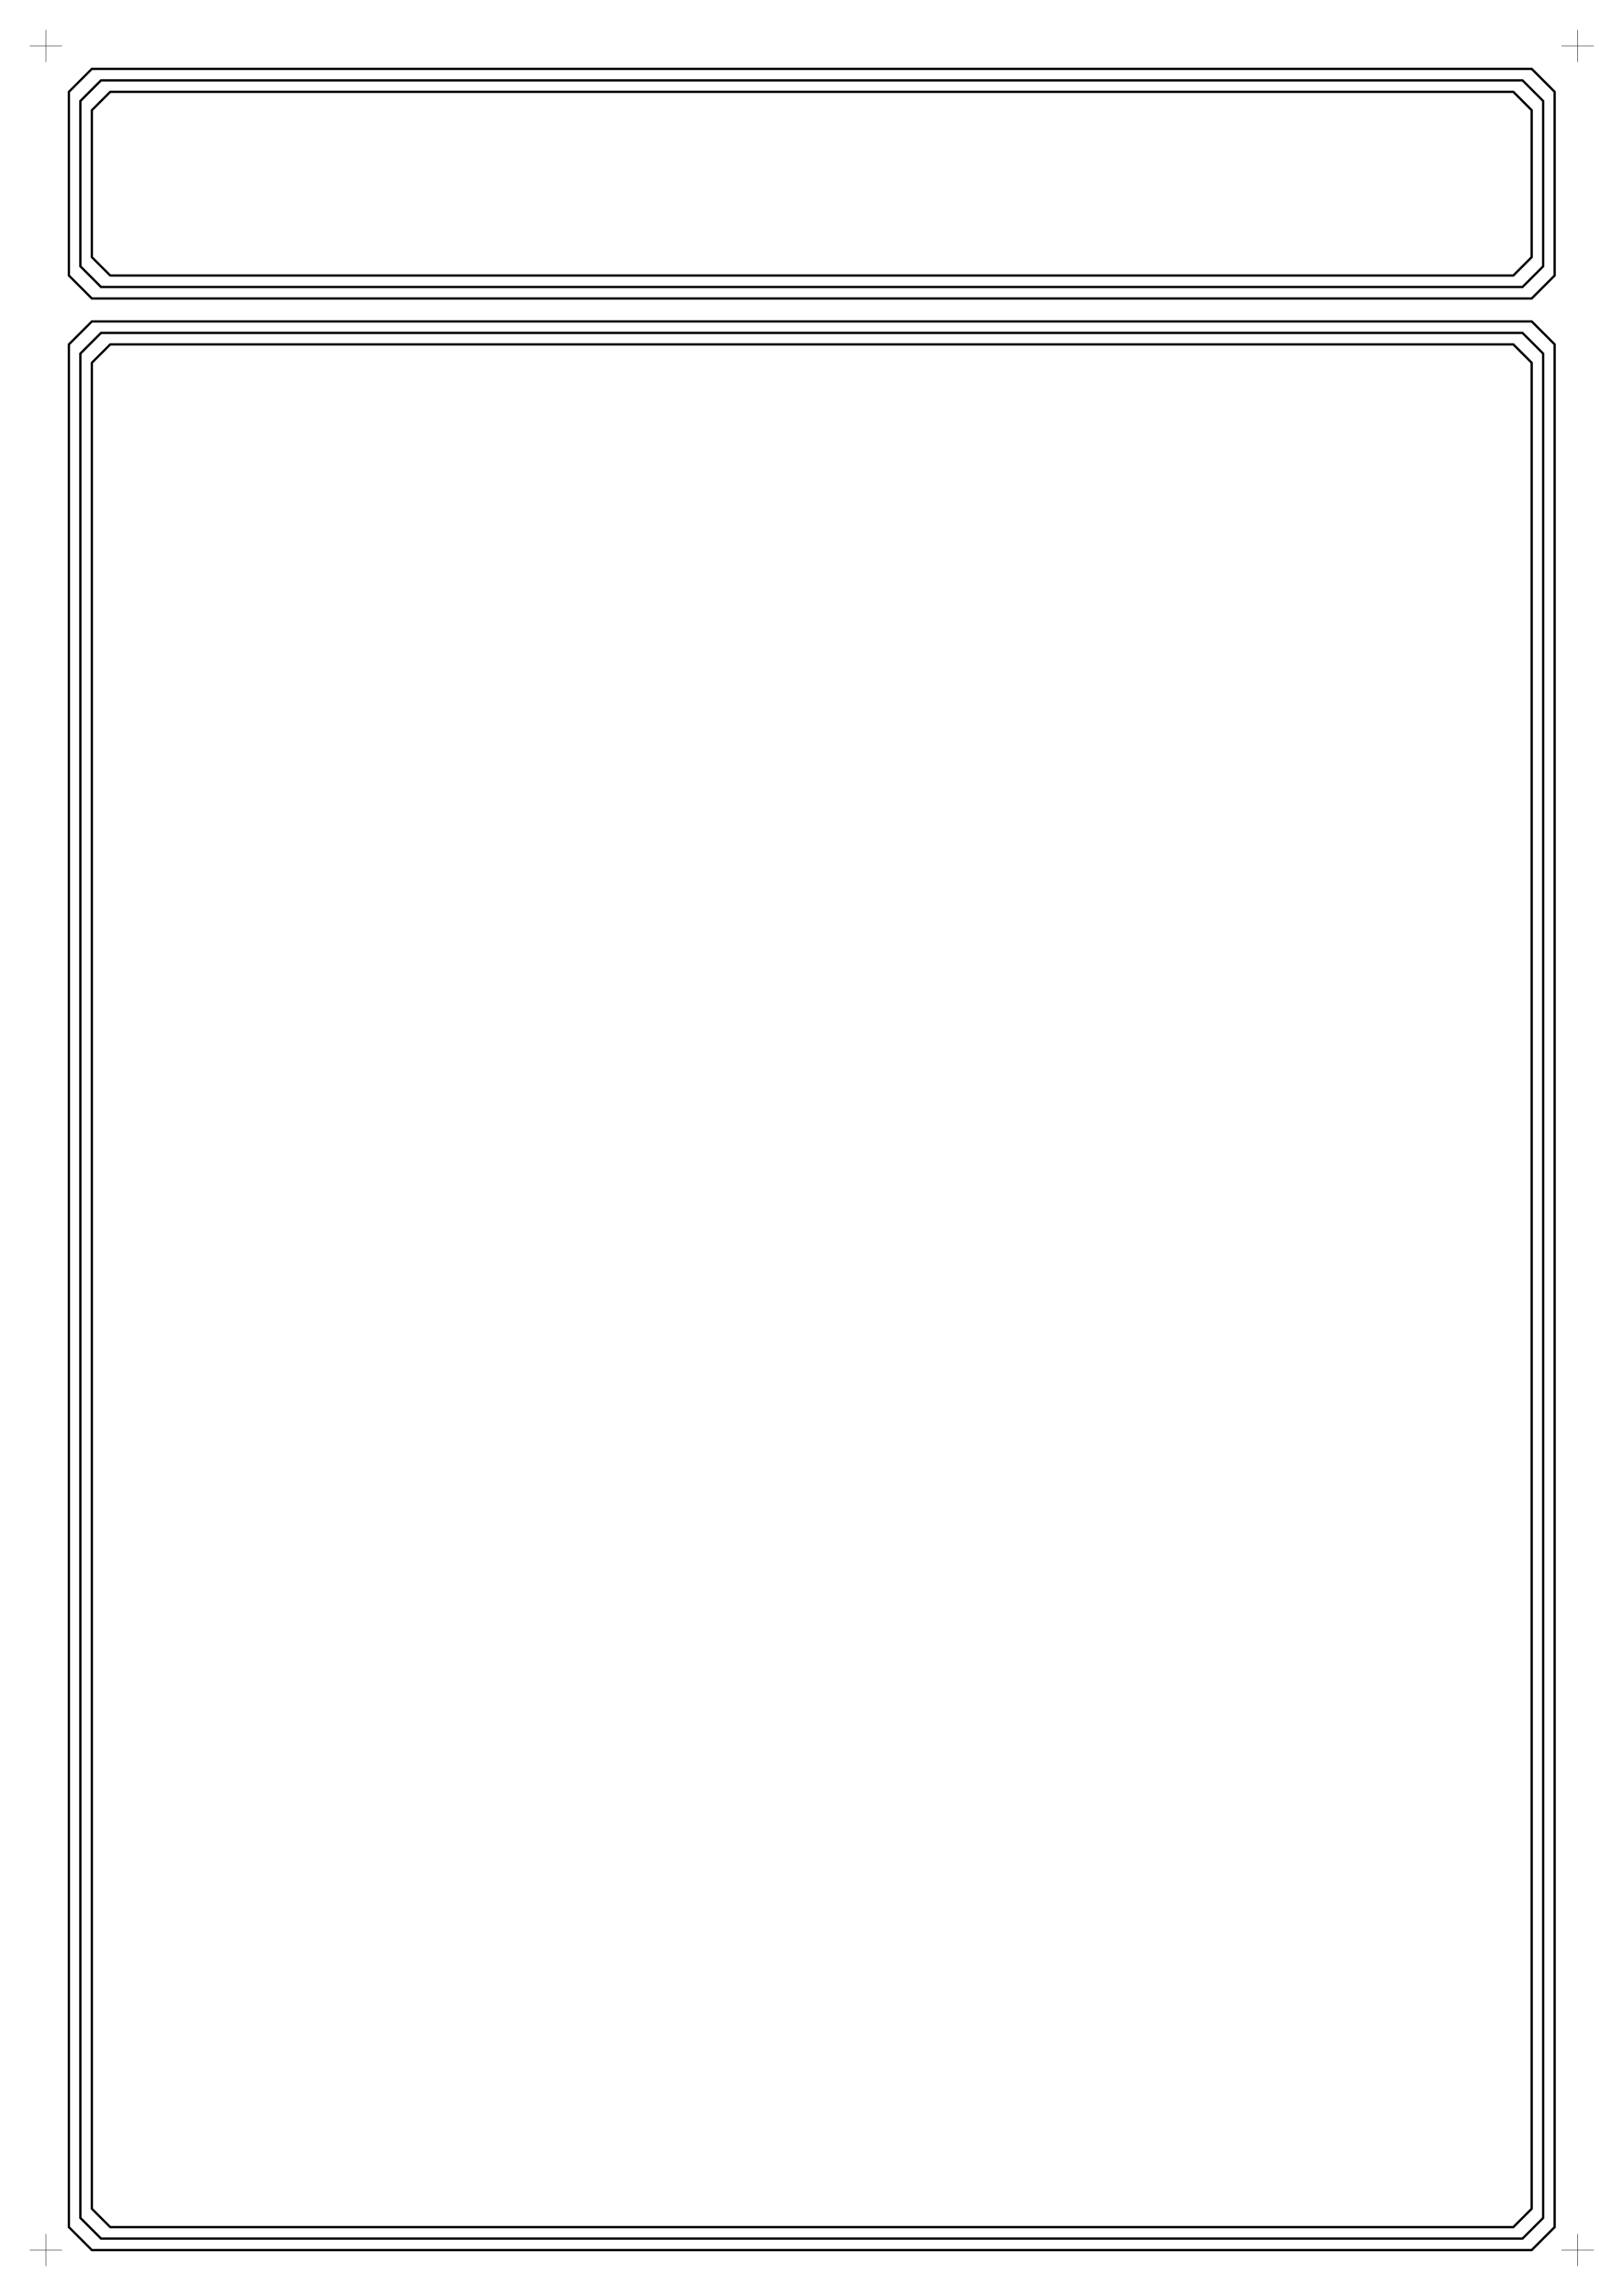
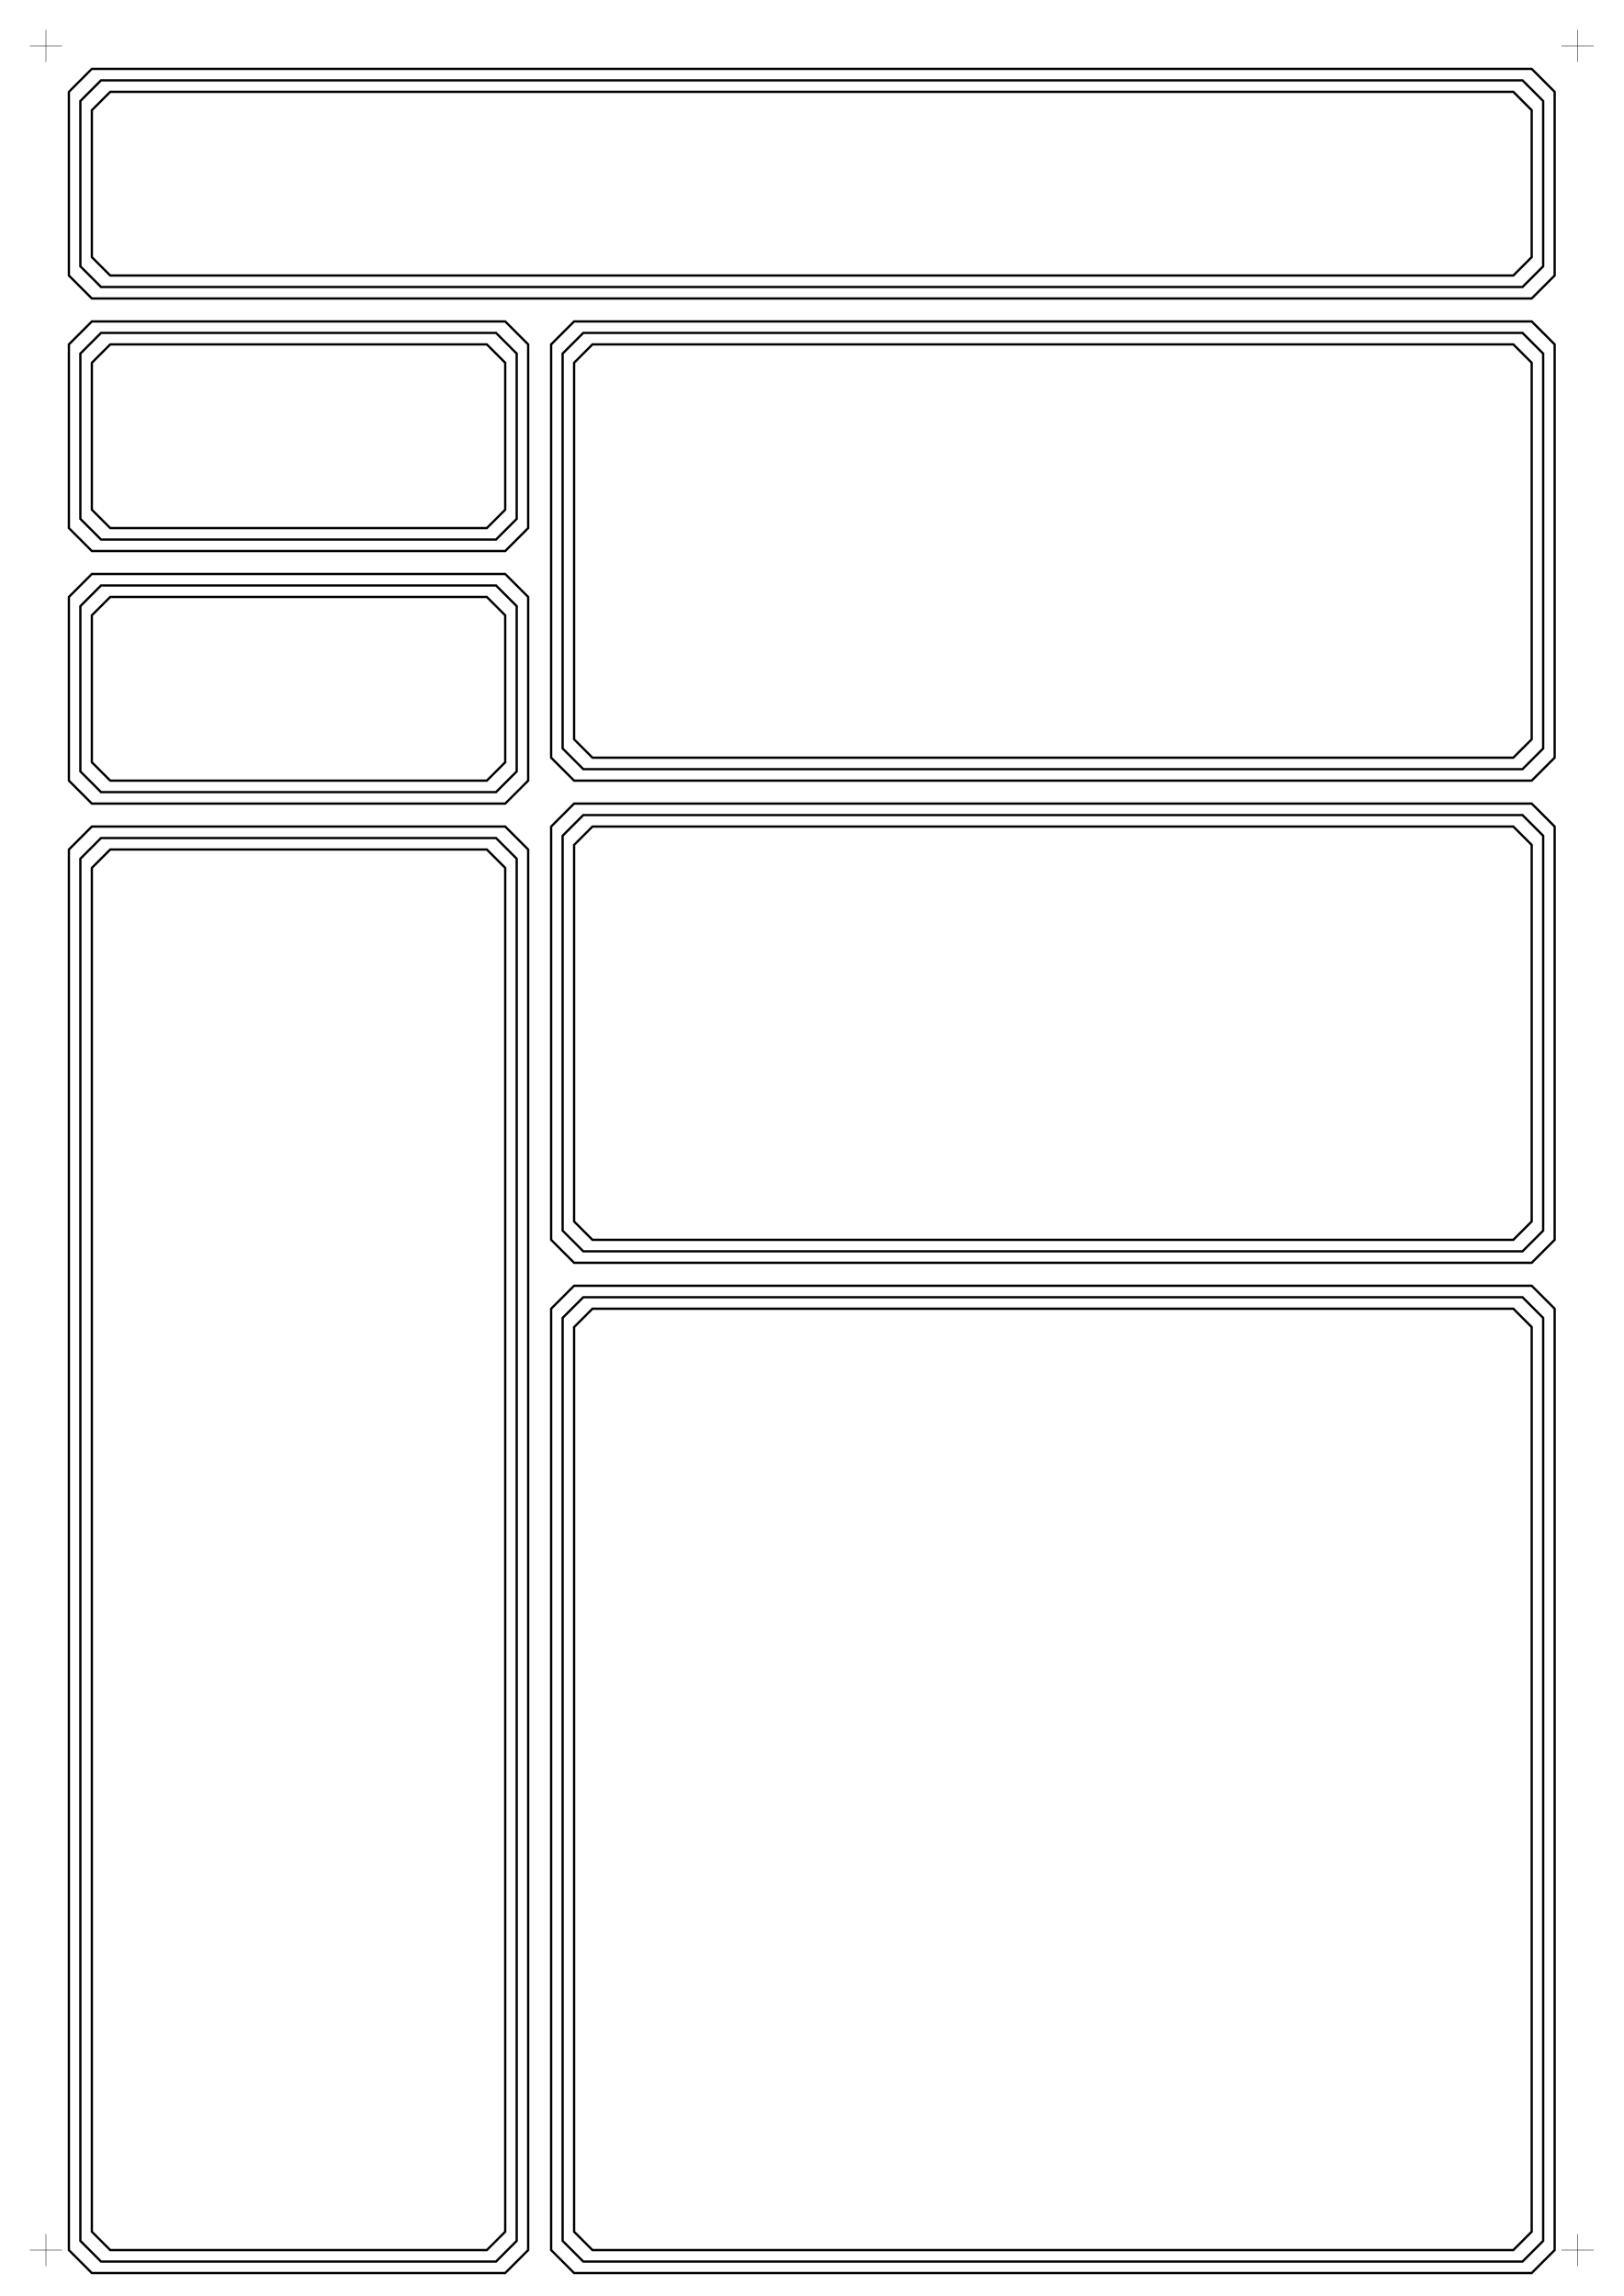
<svg xmlns="http://www.w3.org/2000/svg" width="707mm" height="1000mm" viewBox="0 0 707 1000" version="1.1" id="svg8">
  <defs id="defs2">
    </defs>
  <g id="layer1" />
  <g id="layer2" />
  <g id="layer3">
    <path style="fill:none;stroke:#000000;stroke-width:1px;stroke-opacity:1" d="M 30,40 40,30 667,30 677,40 677,120 667,130 40,130 30,120 Z" id="layer9" />
    <path style="fill:none;stroke:#000000;stroke-width:1px;stroke-opacity:1" d="M 35,44 44,35 663,35 672,44 672,116 663,125 44,125 35,116 Z" id="layer10" />
    <path style="fill:none;stroke:#000000;stroke-width:1px;stroke-opacity:1" d="M 40,48 48,40 659,40 667,48 667,112 659,120 48,120 40,112 Z" id="layer11" />
-     <path style="fill:none;stroke:#000000;stroke-width:1px;stroke-opacity:1" d="M 30,150 40,140 667,140 677,150 677,970 667,980 40,980 30,970 Z" id="layer12" />
-     <path style="fill:none;stroke:#000000;stroke-width:1px;stroke-opacity:1" d="M 35,154 44,145 663,145 672,154 672,966 663,975 44,975 35,966 Z" id="layer13" />
-     <path style="fill:none;stroke:#000000;stroke-width:1px;stroke-opacity:1" d="M 40,158 48,150 659,150 667,158 667,962 659,970 48,970 40,962 Z" id="layer14" />
+     <path style="fill:none;stroke:#000000;stroke-width:1px;stroke-opacity:1" d="M 30,150 40,140 220,140 230,150 230,230 220,240 40,240 30,230 Z" id="layer12" />
+     <path style="fill:none;stroke:#000000;stroke-width:1px;stroke-opacity:1" d="M 35,154 44,145 216,145 225,154 225,226 216,235 44,235 35,226 Z" id="layer13" />
+     <path style="fill:none;stroke:#000000;stroke-width:1px;stroke-opacity:1" d="M 40,158 48,150 212,150 220,158 220,222 212,230 48,230 40,222 Z" id="layer14" />
+     <path style="fill:none;stroke:#000000;stroke-width:1px;stroke-opacity:1" d="M 30,260 40,250 220,250 230,260 230,340 220,350 40,350 30,340 Z" id="layer15" />
+     <path style="fill:none;stroke:#000000;stroke-width:1px;stroke-opacity:1" d="M 35,264 44,255 216,255 225,264 225,336 216,345 44,345 35,336 Z" id="layer16" />
+     <path style="fill:none;stroke:#000000;stroke-width:1px;stroke-opacity:1" d="M 40,268 48,260 212,260 220,268 220,332 212,340 48,340 40,332 Z" id="layer17" />
+     <path style="fill:none;stroke:#000000;stroke-width:1px;stroke-opacity:1" d="M 30,370 40,360 220,360 230,370 230,980 220,990 40,990 30,980 Z" id="layer18" />
+     <path style="fill:none;stroke:#000000;stroke-width:1px;stroke-opacity:1" d="M 35,374 44,365 216,365 225,374 225,976 216,985 44,985 35,976 Z" id="layer19" />
+     <path style="fill:none;stroke:#000000;stroke-width:1px;stroke-opacity:1" d="M 40,378 48,370 212,370 220,378 220,972 212,980 48,980 40,972 Z" id="layer20" />
+     <path style="fill:none;stroke:#000000;stroke-width:1px;stroke-opacity:1" d="M 240,150 250,140 667,140 677,150 677,330 667,340 250,340 240,330 Z" id="layer21" />
+     <path style="fill:none;stroke:#000000;stroke-width:1px;stroke-opacity:1" d="M 245,154 254,145 663,145 672,154 672,326 663,335 254,335 245,326 Z" id="layer22" />
+     <path style="fill:none;stroke:#000000;stroke-width:1px;stroke-opacity:1" d="M 250,158 258,150 659,150 667,158 667,322 659,330 258,330 250,322 Z" id="layer23" />
+     <path style="fill:none;stroke:#000000;stroke-width:1px;stroke-opacity:1" d="M 240,360 250,350 667,350 677,360 677,540 667,550 250,550 240,540 Z" id="layer24" />
+     <path style="fill:none;stroke:#000000;stroke-width:1px;stroke-opacity:1" d="M 245,364 254,355 663,355 672,364 672,536 663,545 254,545 245,536 Z" id="layer25" />
+     <path style="fill:none;stroke:#000000;stroke-width:1px;stroke-opacity:1" d="M 250,368 258,360 659,360 667,368 667,532 659,540 258,540 250,532 Z" id="layer26" />
+     <path style="fill:none;stroke:#000000;stroke-width:1px;stroke-opacity:1" d="M 240,570 250,560 667,560 677,570 677,980 667,990 250,990 240,980 Z" id="layer27" />
+     <path style="fill:none;stroke:#000000;stroke-width:1px;stroke-opacity:1" d="M 245,574 254,565 663,565 672,574 672,976 663,985 254,985 245,976 Z" id="layer28" />
+     <path style="fill:none;stroke:#000000;stroke-width:1px;stroke-opacity:1" d="M 250,578 258,570 659,570 667,578 667,972 659,980 258,980 250,972 Z" id="layer29" />
  </g>
  <g id="layer4" />
  <g id="layer5">
    <path style="fill:none;stroke:#000000;stroke-width:0.2px;stroke-opacity:1" d="M 13,20 27,20 " id="layer1" />
    <path style="fill:none;stroke:#000000;stroke-width:0.2px;stroke-opacity:1" d="M 20,13 20,27 " id="layer2" />
    <path style="fill:none;stroke:#000000;stroke-width:0.2px;stroke-opacity:1" d="M 680,20 694,20 " id="layer3" />
    <path style="fill:none;stroke:#000000;stroke-width:0.2px;stroke-opacity:1" d="M 687,13 687,27 " id="layer4" />
    <path style="fill:none;stroke:#000000;stroke-width:0.2px;stroke-opacity:1" d="M 13,980 27,980 " id="layer5" />
    <path style="fill:none;stroke:#000000;stroke-width:0.2px;stroke-opacity:1" d="M 20,973 20,987 " id="layer6" />
    <path style="fill:none;stroke:#000000;stroke-width:0.2px;stroke-opacity:1" d="M 680,980 694,980 " id="layer7" />
    <path style="fill:none;stroke:#000000;stroke-width:0.2px;stroke-opacity:1" d="M 687,973 687,987 " id="layer8" />
  </g>
</svg>
